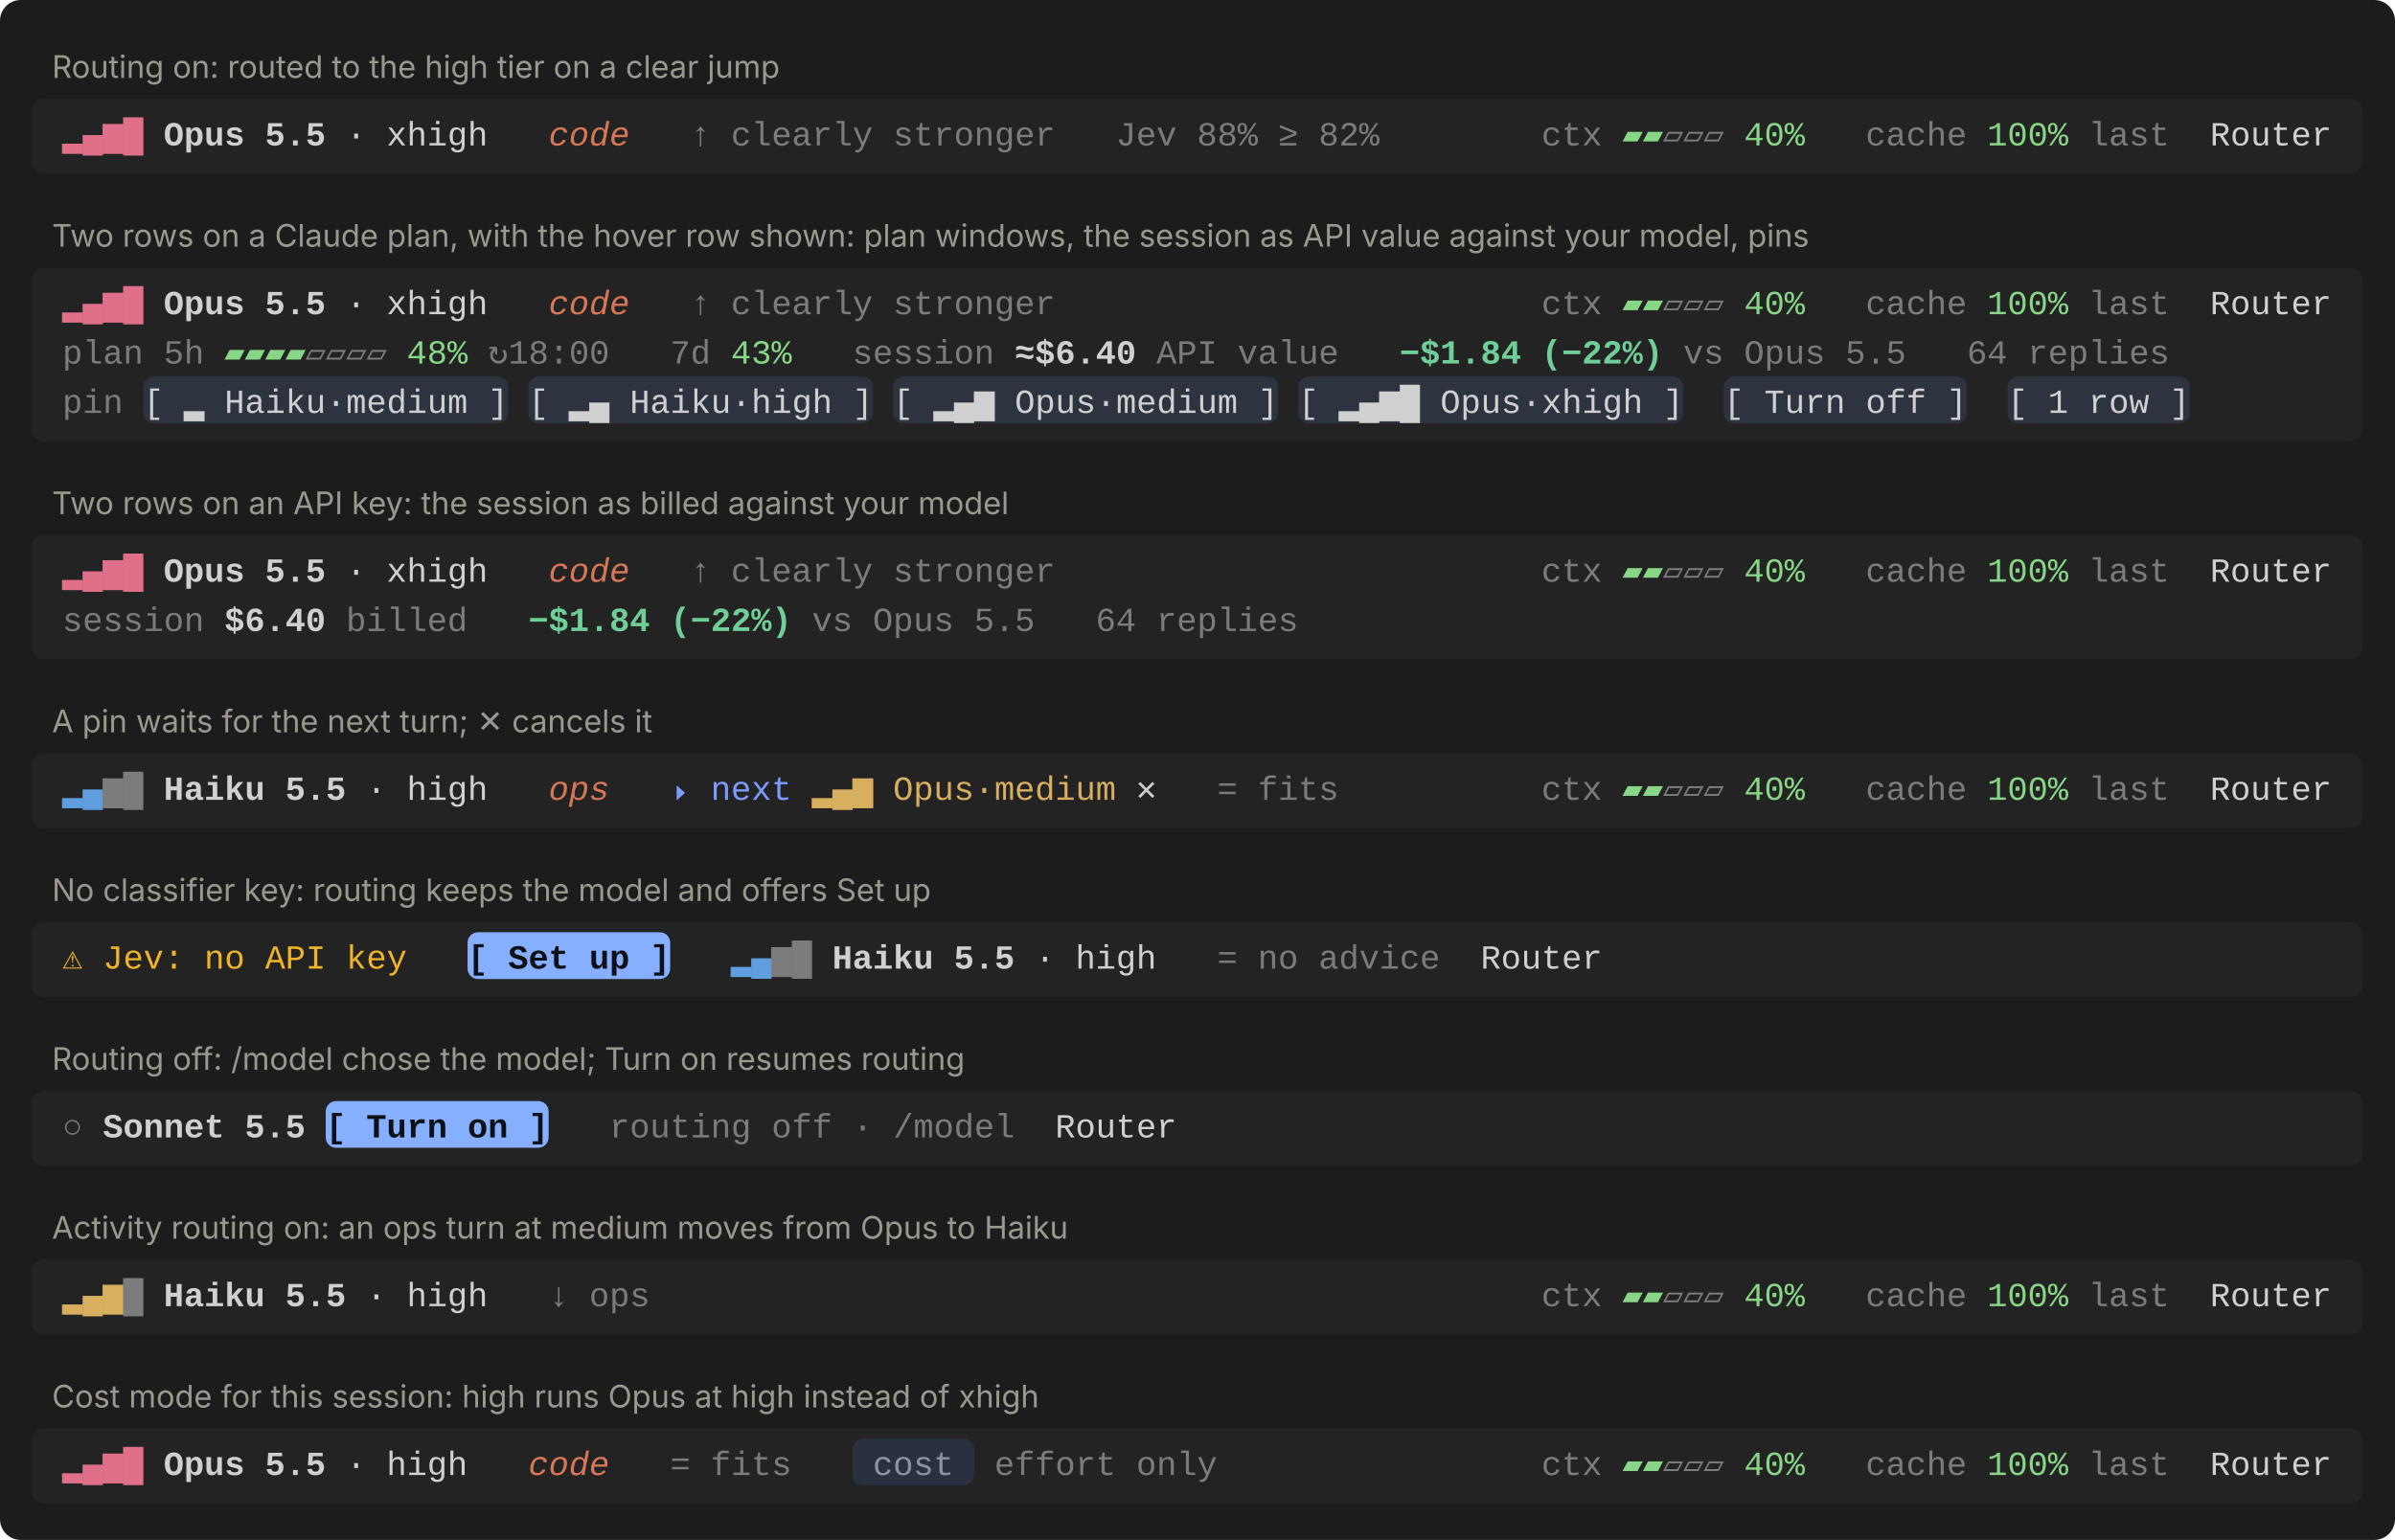
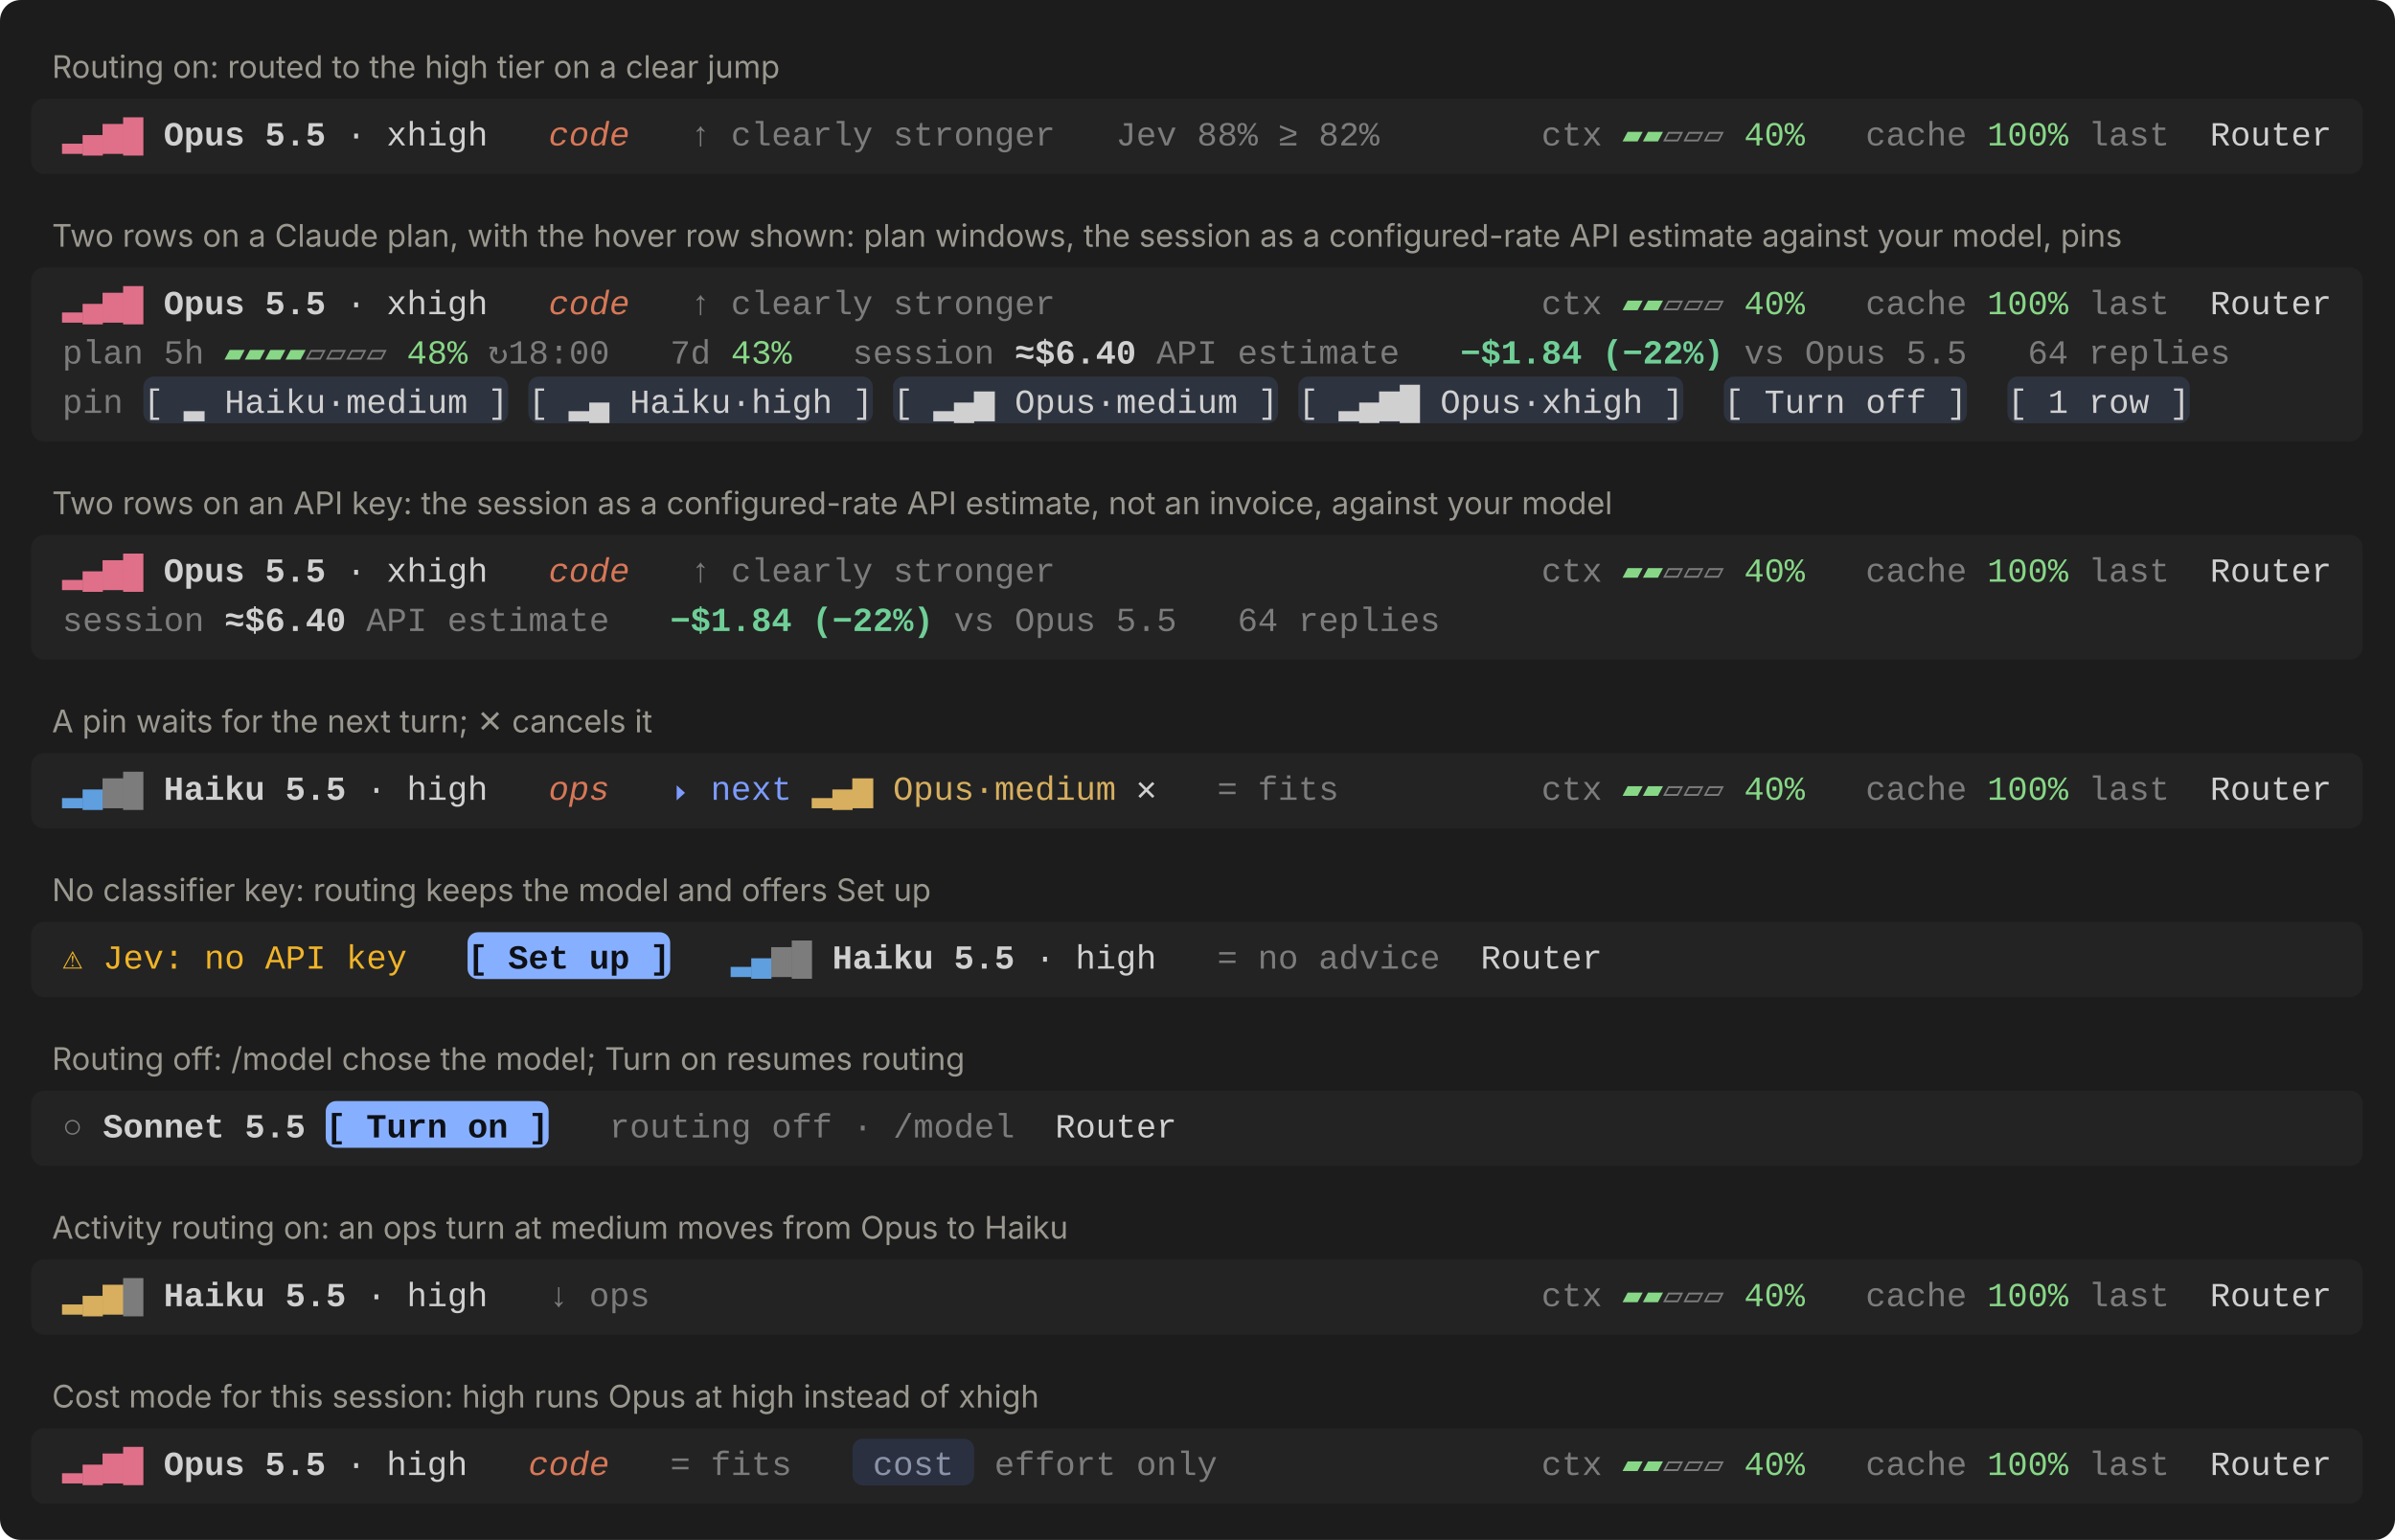
<svg xmlns="http://www.w3.org/2000/svg" viewBox="0 0 922 593" role="img" aria-labelledby="title desc">
  <style>
    text { font-family: ui-monospace, SFMono-Regular, Menlo, Consolas, 'Liberation Mono', monospace; font-size: 13px; }
    .cap { font-family: system-ui, -apple-system, 'Segoe UI', sans-serif; font-size: 12px; fill: #9a988f; }
  </style>
  <rect width="922" height="593" rx="8" fill="#1c1c1c" />
  <text class="cap" x="20" y="30">Routing on: routed to the high tier on a clear jump</text>
  <rect x="12" y="38" width="897.6" height="29" rx="5" fill="#232323" />
  <text x="24.0" y="56" fill="#e0708a" xml:space="preserve">▂</text>
  <text x="31.8" y="56" fill="#e0708a" xml:space="preserve">▄</text>
  <text x="39.6" y="56" fill="#e0708a" xml:space="preserve">▆</text>
  <text x="47.4" y="56" fill="#e0708a" xml:space="preserve">█</text>
  <text x="63.0" y="56" fill="#d0d0d0" font-weight="700" xml:space="preserve">Opus 5.5</text>
  <text x="125.4" y="56" fill="#d0d0d0" xml:space="preserve"> · xhigh</text>
  <text x="211.2" y="56" fill="#d77757" font-style="italic" xml:space="preserve">code</text>
  <text x="265.8" y="56" fill="#7c7c7c" xml:space="preserve">↑ clearly stronger</text>
  <text x="429.6" y="56" fill="#7c7c7c" xml:space="preserve">Jev 88% ≥ 82%</text>
  <text x="593.4" y="56" fill="#7c7c7c" xml:space="preserve">ctx </text>
  <text x="624.6" y="56" fill="#87d787" xml:space="preserve">▰▰</text>
  <text x="640.2" y="56" fill="#7c7c7c" xml:space="preserve">▱▱▱</text>
  <text x="663.6" y="56" fill="#87d787" xml:space="preserve"> 40%</text>
  <text x="718.2" y="56" fill="#7c7c7c" xml:space="preserve">cache </text>
  <text x="765.0" y="56" fill="#87d787" xml:space="preserve">100%</text>
  <text x="796.2" y="56" fill="#7c7c7c" xml:space="preserve"> last</text>
  <text x="850.8" y="56" fill="#d0d0d0" xml:space="preserve">Router</text>
-   <text class="cap" x="20" y="95">Two rows on a Claude plan, with the hover row shown: plan windows, the session as API value against your model, pins</text>
+   <text class="cap" x="20" y="95">Two rows on a Claude plan, with the hover row shown: plan windows, the session as a configured-rate API estimate against your model, pins</text>
  <rect x="12" y="103" width="897.6" height="67" rx="5" fill="#232323" />
  <text x="24.0" y="121" fill="#e0708a" xml:space="preserve">▂</text>
  <text x="31.8" y="121" fill="#e0708a" xml:space="preserve">▄</text>
  <text x="39.6" y="121" fill="#e0708a" xml:space="preserve">▆</text>
  <text x="47.4" y="121" fill="#e0708a" xml:space="preserve">█</text>
  <text x="63.0" y="121" fill="#d0d0d0" font-weight="700" xml:space="preserve">Opus 5.5</text>
  <text x="125.4" y="121" fill="#d0d0d0" xml:space="preserve"> · xhigh</text>
  <text x="211.2" y="121" fill="#d77757" font-style="italic" xml:space="preserve">code</text>
  <text x="265.8" y="121" fill="#7c7c7c" xml:space="preserve">↑ clearly stronger</text>
  <text x="593.4" y="121" fill="#7c7c7c" xml:space="preserve">ctx </text>
  <text x="624.6" y="121" fill="#87d787" xml:space="preserve">▰▰</text>
  <text x="640.2" y="121" fill="#7c7c7c" xml:space="preserve">▱▱▱</text>
  <text x="663.6" y="121" fill="#87d787" xml:space="preserve"> 40%</text>
  <text x="718.2" y="121" fill="#7c7c7c" xml:space="preserve">cache </text>
  <text x="765.0" y="121" fill="#87d787" xml:space="preserve">100%</text>
  <text x="796.2" y="121" fill="#7c7c7c" xml:space="preserve"> last</text>
  <text x="850.8" y="121" fill="#d0d0d0" xml:space="preserve">Router</text>
  <text x="24.0" y="140" fill="#7c7c7c" xml:space="preserve">plan 5h </text>
  <text x="86.4" y="140" fill="#87d787" xml:space="preserve">▰▰▰▰</text>
  <text x="117.6" y="140" fill="#7c7c7c" xml:space="preserve">▱▱▱▱</text>
  <text x="148.8" y="140" fill="#87d787" xml:space="preserve"> 48%</text>
  <text x="180.0" y="140" fill="#7c7c7c" xml:space="preserve"> ↻18:00</text>
  <text x="258.0" y="140" fill="#7c7c7c" xml:space="preserve">7d </text>
  <text x="281.4" y="140" fill="#87d787" xml:space="preserve">43%</text>
  <text x="328.2" y="140" fill="#7c7c7c" xml:space="preserve">session </text>
  <text x="390.6" y="140" fill="#d0d0d0" font-weight="700" xml:space="preserve">≈$6.40</text>
-   <text x="437.4" y="140" fill="#7c7c7c" xml:space="preserve"> API value</text>
-   <text x="538.8" y="140" fill="#6fcf97" font-weight="700" xml:space="preserve">−$1.84 (−22%)</text>
-   <text x="640.2" y="140" fill="#7c7c7c" xml:space="preserve"> vs Opus 5.5</text>
-   <text x="757.2" y="140" fill="#7c7c7c" xml:space="preserve">64 replies</text>
+   <text x="437.4" y="140" fill="#7c7c7c" xml:space="preserve"> API estimate</text>
+   <text x="562.2" y="140" fill="#6fcf97" font-weight="700" xml:space="preserve">−$1.84 (−22%)</text>
+   <text x="663.6" y="140" fill="#7c7c7c" xml:space="preserve"> vs Opus 5.5</text>
+   <text x="780.6" y="140" fill="#7c7c7c" xml:space="preserve">64 replies</text>
  <text x="24.0" y="159" fill="#7c7c7c" xml:space="preserve">pin </text>
  <rect x="55.2" y="145" width="140.4" height="18" rx="4" fill="#2e3340" />
  <text x="55.2" y="159" fill="#d0d0d0" xml:space="preserve">[ ▂ Haiku·medium ]</text>
  <rect x="203.4" y="145" width="132.6" height="18" rx="4" fill="#2e3340" />
  <text x="203.4" y="159" fill="#d0d0d0" xml:space="preserve">[ ▂▄ Haiku·high ]</text>
  <rect x="343.8" y="145" width="148.2" height="18" rx="4" fill="#2e3340" />
  <text x="343.8" y="159" fill="#d0d0d0" xml:space="preserve">[ ▂▄▆ Opus·medium ]</text>
  <rect x="499.8" y="145" width="148.2" height="18" rx="4" fill="#2e3340" />
  <text x="499.8" y="159" fill="#d0d0d0" xml:space="preserve">[ ▂▄▆█ Opus·xhigh ]</text>
  <rect x="663.6" y="145" width="93.6" height="18" rx="4" fill="#2e3340" />
  <text x="663.6" y="159" fill="#d0d0d0" xml:space="preserve">[ Turn off ]</text>
  <rect x="772.8" y="145" width="70.2" height="18" rx="4" fill="#2e3340" />
  <text x="772.8" y="159" fill="#d0d0d0" xml:space="preserve">[ 1 row ]</text>
-   <text class="cap" x="20" y="198">Two rows on an API key: the session as billed against your model</text>
+   <text class="cap" x="20" y="198">Two rows on an API key: the session as a configured-rate API estimate, not an invoice, against your model</text>
  <rect x="12" y="206" width="897.6" height="48" rx="5" fill="#232323" />
  <text x="24.0" y="224" fill="#e0708a" xml:space="preserve">▂</text>
  <text x="31.8" y="224" fill="#e0708a" xml:space="preserve">▄</text>
  <text x="39.6" y="224" fill="#e0708a" xml:space="preserve">▆</text>
  <text x="47.4" y="224" fill="#e0708a" xml:space="preserve">█</text>
  <text x="63.0" y="224" fill="#d0d0d0" font-weight="700" xml:space="preserve">Opus 5.5</text>
  <text x="125.4" y="224" fill="#d0d0d0" xml:space="preserve"> · xhigh</text>
  <text x="211.2" y="224" fill="#d77757" font-style="italic" xml:space="preserve">code</text>
  <text x="265.8" y="224" fill="#7c7c7c" xml:space="preserve">↑ clearly stronger</text>
  <text x="593.4" y="224" fill="#7c7c7c" xml:space="preserve">ctx </text>
  <text x="624.6" y="224" fill="#87d787" xml:space="preserve">▰▰</text>
  <text x="640.2" y="224" fill="#7c7c7c" xml:space="preserve">▱▱▱</text>
  <text x="663.6" y="224" fill="#87d787" xml:space="preserve"> 40%</text>
  <text x="718.2" y="224" fill="#7c7c7c" xml:space="preserve">cache </text>
  <text x="765.0" y="224" fill="#87d787" xml:space="preserve">100%</text>
  <text x="796.2" y="224" fill="#7c7c7c" xml:space="preserve"> last</text>
  <text x="850.8" y="224" fill="#d0d0d0" xml:space="preserve">Router</text>
  <text x="24.0" y="243" fill="#7c7c7c" xml:space="preserve">session </text>
-   <text x="86.4" y="243" fill="#d0d0d0" font-weight="700" xml:space="preserve">$6.40</text>
-   <text x="125.4" y="243" fill="#7c7c7c" xml:space="preserve"> billed</text>
-   <text x="203.4" y="243" fill="#6fcf97" font-weight="700" xml:space="preserve">−$1.84 (−22%)</text>
-   <text x="304.8" y="243" fill="#7c7c7c" xml:space="preserve"> vs Opus 5.5</text>
-   <text x="421.8" y="243" fill="#7c7c7c" xml:space="preserve">64 replies</text>
+   <text x="86.4" y="243" fill="#d0d0d0" font-weight="700" xml:space="preserve">≈$6.40</text>
+   <text x="133.2" y="243" fill="#7c7c7c" xml:space="preserve"> API estimate</text>
+   <text x="258.0" y="243" fill="#6fcf97" font-weight="700" xml:space="preserve">−$1.84 (−22%)</text>
+   <text x="359.4" y="243" fill="#7c7c7c" xml:space="preserve"> vs Opus 5.5</text>
+   <text x="476.4" y="243" fill="#7c7c7c" xml:space="preserve">64 replies</text>
  <text class="cap" x="20" y="282">A pin waits for the next turn; ✕ cancels it</text>
  <rect x="12" y="290" width="897.6" height="29" rx="5" fill="#232323" />
  <text x="24.0" y="308" fill="#5f9fe0" xml:space="preserve">▂</text>
  <text x="31.8" y="308" fill="#5f9fe0" xml:space="preserve">▄</text>
  <text x="39.6" y="308" fill="#7c7c7c" xml:space="preserve">▆</text>
  <text x="47.4" y="308" fill="#7c7c7c" xml:space="preserve">█</text>
  <text x="63.0" y="308" fill="#d0d0d0" font-weight="700" xml:space="preserve">Haiku 5.5</text>
  <text x="133.2" y="308" fill="#d0d0d0" xml:space="preserve"> · high</text>
  <text x="211.2" y="308" fill="#d77757" font-style="italic" xml:space="preserve">ops</text>
  <text x="258.0" y="308" fill="#7c9cff" xml:space="preserve">⏵ next </text>
  <text x="312.6" y="308" fill="#d7af5f" xml:space="preserve">▂▄▆</text>
  <text x="336.0" y="308" fill="#d7af5f" xml:space="preserve"> Opus·medium</text>
  <text x="437.4" y="308" fill="#d0d0d0" xml:space="preserve">✕</text>
  <text x="468.6" y="308" fill="#7c7c7c" xml:space="preserve">= fits</text>
  <text x="593.4" y="308" fill="#7c7c7c" xml:space="preserve">ctx </text>
  <text x="624.6" y="308" fill="#87d787" xml:space="preserve">▰▰</text>
  <text x="640.2" y="308" fill="#7c7c7c" xml:space="preserve">▱▱▱</text>
  <text x="663.6" y="308" fill="#87d787" xml:space="preserve"> 40%</text>
  <text x="718.2" y="308" fill="#7c7c7c" xml:space="preserve">cache </text>
  <text x="765.0" y="308" fill="#87d787" xml:space="preserve">100%</text>
  <text x="796.2" y="308" fill="#7c7c7c" xml:space="preserve"> last</text>
  <text x="850.8" y="308" fill="#d0d0d0" xml:space="preserve">Router</text>
  <text class="cap" x="20" y="347">No classifier key: routing keeps the model and offers Set up</text>
  <rect x="12" y="355" width="897.6" height="29" rx="5" fill="#232323" />
  <text x="24.0" y="373" fill="#f0b429" xml:space="preserve">⚠ Jev: no API key</text>
  <rect x="180.0" y="359" width="78.0" height="18" rx="4" fill="#87afff" />
  <text x="180.0" y="373" fill="#0d1016" font-weight="700" xml:space="preserve">[ Set up ]</text>
  <text x="281.4" y="373" fill="#5f9fe0" xml:space="preserve">▂</text>
  <text x="289.2" y="373" fill="#5f9fe0" xml:space="preserve">▄</text>
  <text x="297.0" y="373" fill="#7c7c7c" xml:space="preserve">▆</text>
  <text x="304.8" y="373" fill="#7c7c7c" xml:space="preserve">█</text>
  <text x="320.4" y="373" fill="#d0d0d0" font-weight="700" xml:space="preserve">Haiku 5.5</text>
  <text x="390.6" y="373" fill="#d0d0d0" xml:space="preserve"> · high</text>
  <text x="468.6" y="373" fill="#7c7c7c" xml:space="preserve">= no advice</text>
  <text x="570.0" y="373" fill="#d0d0d0" xml:space="preserve">Router</text>
  <text class="cap" x="20" y="412">Routing off: /model chose the model; Turn on resumes routing</text>
  <rect x="12" y="420" width="897.6" height="29" rx="5" fill="#232323" />
  <text x="24.0" y="438" fill="#7c7c7c" xml:space="preserve">○ </text>
  <text x="39.6" y="438" fill="#d0d0d0" font-weight="700" xml:space="preserve">Sonnet 5.5</text>
  <rect x="125.4" y="424" width="85.8" height="18" rx="4" fill="#87afff" />
  <text x="125.4" y="438" fill="#0d1016" font-weight="700" xml:space="preserve">[ Turn on ]</text>
  <text x="234.6" y="438" fill="#7c7c7c" xml:space="preserve">routing off · /model</text>
  <text x="406.2" y="438" fill="#d0d0d0" xml:space="preserve">Router</text>
  <text class="cap" x="20" y="477">Activity routing on: an ops turn at medium moves from Opus to Haiku</text>
  <rect x="12" y="485" width="897.6" height="29" rx="5" fill="#232323" />
  <text x="24.0" y="503" fill="#d7af5f" xml:space="preserve">▂</text>
  <text x="31.8" y="503" fill="#d7af5f" xml:space="preserve">▄</text>
  <text x="39.6" y="503" fill="#d7af5f" xml:space="preserve">▆</text>
  <text x="47.4" y="503" fill="#7c7c7c" xml:space="preserve">█</text>
  <text x="63.0" y="503" fill="#d0d0d0" font-weight="700" xml:space="preserve">Haiku 5.5</text>
  <text x="133.2" y="503" fill="#d0d0d0" xml:space="preserve"> · high</text>
  <text x="211.2" y="503" fill="#7c7c7c" xml:space="preserve">↓ ops</text>
  <text x="593.4" y="503" fill="#7c7c7c" xml:space="preserve">ctx </text>
  <text x="624.6" y="503" fill="#87d787" xml:space="preserve">▰▰</text>
  <text x="640.2" y="503" fill="#7c7c7c" xml:space="preserve">▱▱▱</text>
  <text x="663.6" y="503" fill="#87d787" xml:space="preserve"> 40%</text>
  <text x="718.2" y="503" fill="#7c7c7c" xml:space="preserve">cache </text>
  <text x="765.0" y="503" fill="#87d787" xml:space="preserve">100%</text>
  <text x="796.2" y="503" fill="#7c7c7c" xml:space="preserve"> last</text>
  <text x="850.8" y="503" fill="#d0d0d0" xml:space="preserve">Router</text>
  <text class="cap" x="20" y="542">Cost mode for this session: high runs Opus at high instead of xhigh</text>
  <rect x="12" y="550" width="897.6" height="29" rx="5" fill="#232323" />
  <text x="24.0" y="568" fill="#e0708a" xml:space="preserve">▂</text>
  <text x="31.8" y="568" fill="#e0708a" xml:space="preserve">▄</text>
  <text x="39.6" y="568" fill="#e0708a" xml:space="preserve">▆</text>
  <text x="47.4" y="568" fill="#e0708a" xml:space="preserve">█</text>
  <text x="63.0" y="568" fill="#d0d0d0" font-weight="700" xml:space="preserve">Opus 5.5</text>
  <text x="125.4" y="568" fill="#d0d0d0" xml:space="preserve"> · high</text>
  <text x="203.4" y="568" fill="#d77757" font-style="italic" xml:space="preserve">code</text>
  <text x="258.0" y="568" fill="#7c7c7c" xml:space="preserve">= fits</text>
  <rect x="328.2" y="554" width="46.8" height="18" rx="4" fill="#2a3040" />
  <text x="328.2" y="568" fill="#8b93a7" xml:space="preserve"> cost </text>
  <text x="375.0" y="568" fill="#7c7c7c" xml:space="preserve"> effort only</text>
  <text x="593.4" y="568" fill="#7c7c7c" xml:space="preserve">ctx </text>
  <text x="624.6" y="568" fill="#87d787" xml:space="preserve">▰▰</text>
  <text x="640.2" y="568" fill="#7c7c7c" xml:space="preserve">▱▱▱</text>
  <text x="663.6" y="568" fill="#87d787" xml:space="preserve"> 40%</text>
  <text x="718.2" y="568" fill="#7c7c7c" xml:space="preserve">cache </text>
  <text x="765.0" y="568" fill="#87d787" xml:space="preserve">100%</text>
  <text x="796.2" y="568" fill="#7c7c7c" xml:space="preserve"> last</text>
  <text x="850.8" y="568" fill="#d0d0d0" xml:space="preserve">Router</text>
</svg>
